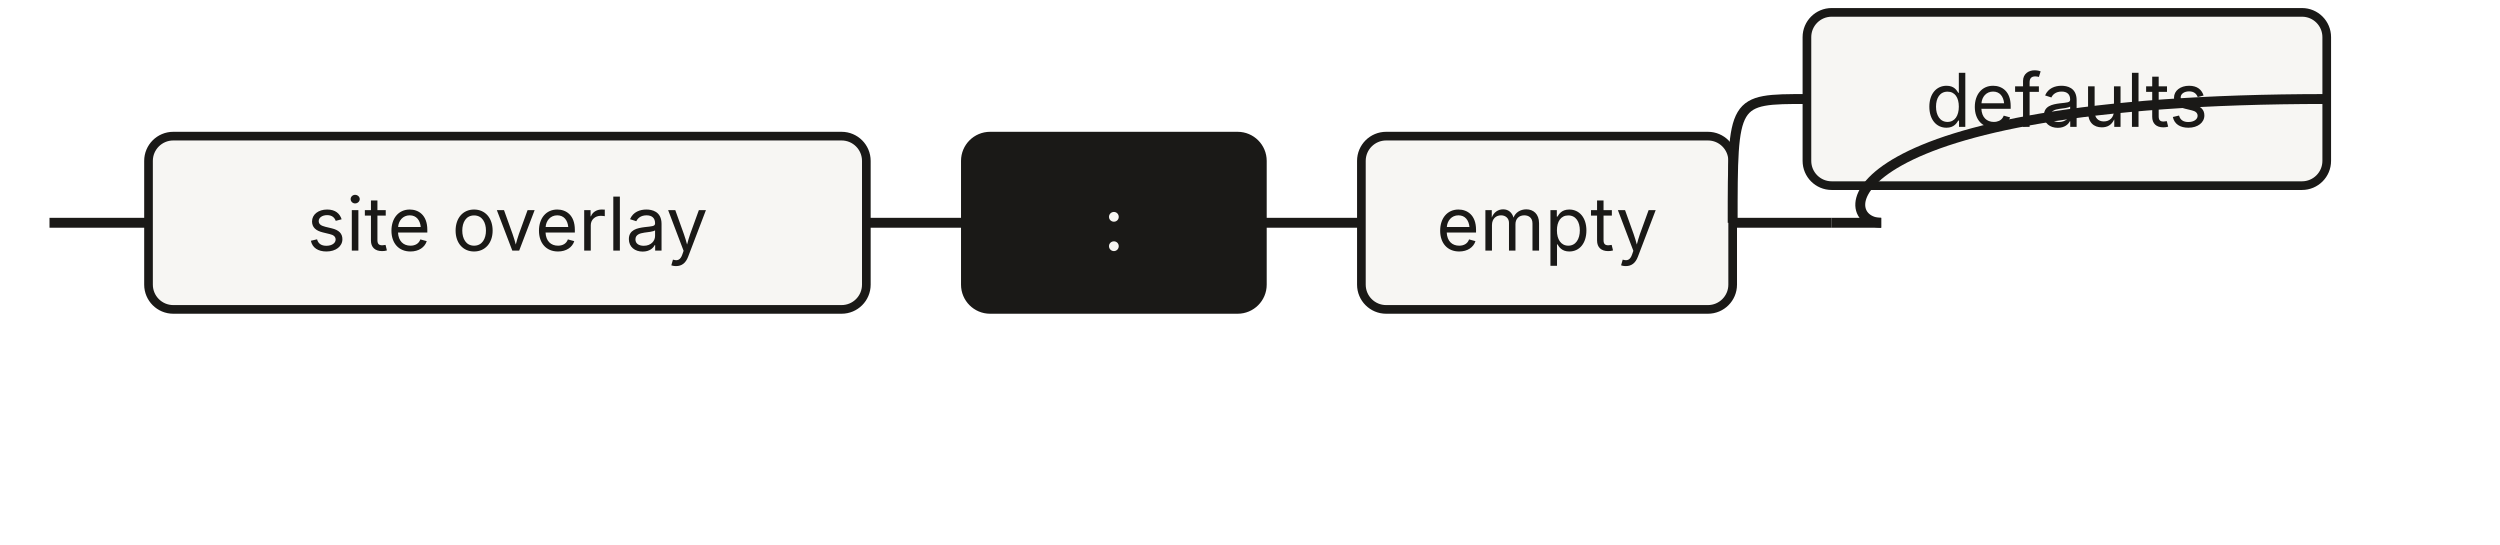
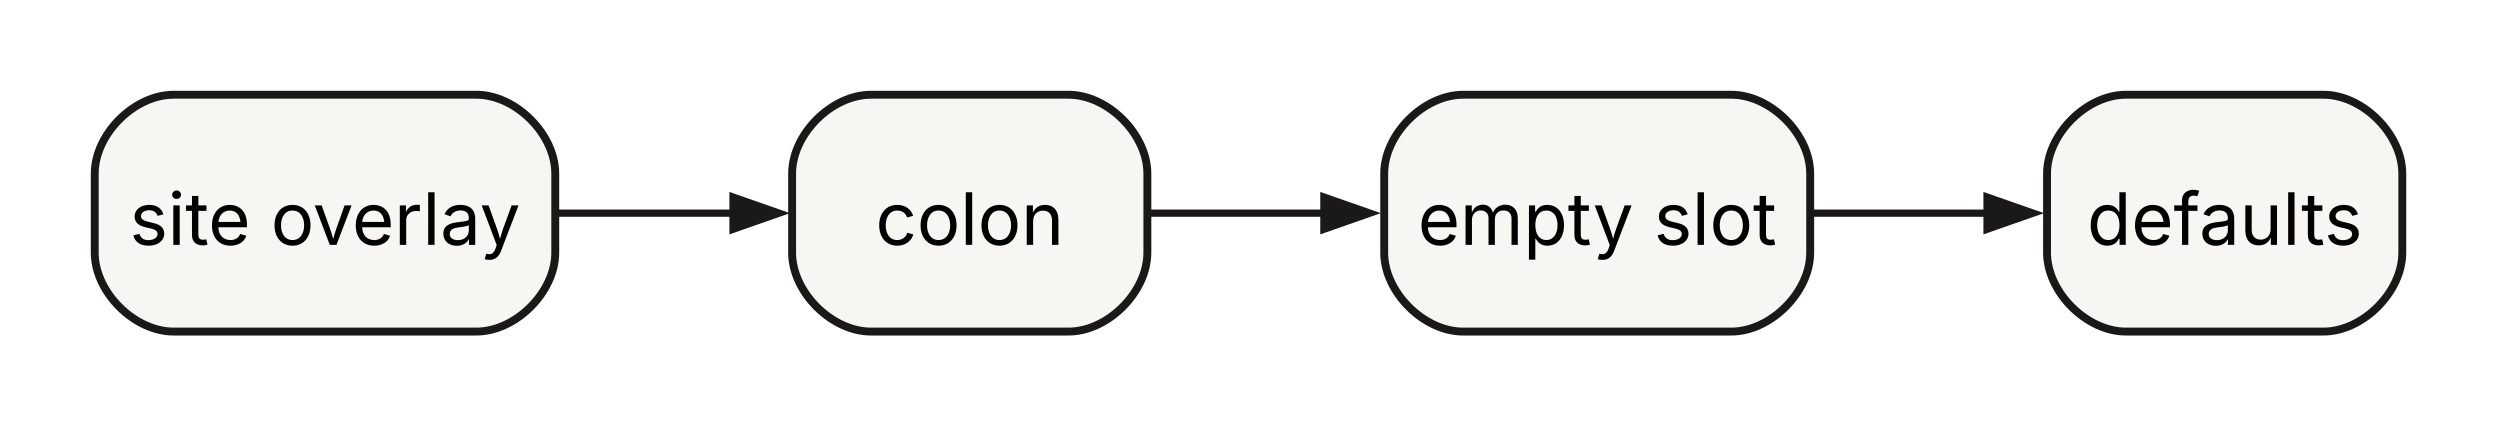
- <svg xmlns="http://www.w3.org/2000/svg" viewBox="0 0 404 88" role="img">
-   <path d="M8 36.0 H24.0" fill="none" stroke="#1a1917" stroke-width="1.6" />
-   <rect x="24.0" y="22.0" width="116.0" height="28.0" rx="4" fill="#f7f6f3" stroke="#1a1917" stroke-width="1.4" />
-   <text x="82.0" y="40.5" text-anchor="middle" font-family="Inter,Helvetica,sans-serif" font-size="12" fill="#1a1917">site overlay</text>
-   <path d="M140.0 36.0 H156.0" fill="none" stroke="#1a1917" stroke-width="1.6" />
-   <rect x="156.0" y="22.0" width="48.0" height="28.0" rx="4" fill="#1a1917" stroke="#1a1917" stroke-width="1.4" />
-   <text x="180.0" y="40.5" text-anchor="middle" font-family="Inter,Helvetica,sans-serif" font-size="12" fill="#f7f6f3">:</text>
-   <path d="M204.0 36.0 H220.0" fill="none" stroke="#1a1917" stroke-width="1.6" />
-   <rect x="220.0" y="22.0" width="60.0" height="28.0" rx="4" fill="#f7f6f3" stroke="#1a1917" stroke-width="1.4" />
-   <text x="250.0" y="40.5" text-anchor="middle" font-family="Inter,Helvetica,sans-serif" font-size="12" fill="#1a1917">empty</text>
-   <path d="M280.0 36.0 H296.0" fill="none" stroke="#1a1917" stroke-width="1.6" />
-   <path d="M296.0 36.0 H304.0" fill="none" stroke="#1a1917" stroke-width="1.6" />
-   <path d="M280.0 36.0 C280.0 16.0 280.0 16.0 292.0 16.0" fill="none" stroke="#1a1917" stroke-width="1.6" />
-   <rect x="292.0" y="2.0" width="84.0" height="28.0" rx="4" fill="#f7f6f3" stroke="#1a1917" stroke-width="1.4" />
-   <text x="334.0" y="20.5" text-anchor="middle" font-family="Inter,Helvetica,sans-serif" font-size="12" fill="#1a1917">defaults</text>
-   <path d="M376.0 16.0 C296.0 16.0 296.0 36.0 304.0 36.0" fill="none" stroke="#1a1917" stroke-width="1.6" />
+ <svg xmlns="http://www.w3.org/2000/svg" width="380pt" height="65pt" viewBox="0.00 0.00 380.00 65.00">
+   <g id="graph0" class="graph" transform="scale(1 1) rotate(0) translate(14.4 50.4)">
+     <g id="node1" class="node">
+       <path fill="#f7f6f3" stroke="#1a1917" stroke-width="1.2" d="M58,-36C58,-36 12,-36 12,-36 6,-36 0,-30 0,-24 0,-24 0,-12 0,-12 0,-6 6,0 12,0 12,0 58,0 58,0 64,0 70,-6 70,-12 70,-12 70,-24 70,-24 70,-30 64,-36 58,-36" />
+       <text xml:space="preserve" text-anchor="middle" x="35" y="-13.18" font-family="Inter,Helvetica,sans-serif" font-size="11.00">site overlay</text>
+     </g>
+     <g id="node2" class="node">
+       <path fill="#f7f6f3" stroke="#1a1917" stroke-width="1.2" d="M148,-36C148,-36 118,-36 118,-36 112,-36 106,-30 106,-24 106,-24 106,-12 106,-12 106,-6 112,0 118,0 118,0 148,0 148,0 154,0 160,-6 160,-12 160,-12 160,-24 160,-24 160,-30 154,-36 148,-36" />
+       <text xml:space="preserve" text-anchor="middle" x="133" y="-13.18" font-family="Inter,Helvetica,sans-serif" font-size="11.00">colon</text>
+     </g>
+     <g id="edge1" class="edge">
+       <path fill="none" stroke="#1a1917" stroke-width="1.1" d="M70.39,-18C79.1,-18 88.47,-18 97.21,-18" />
+       <polygon fill="#1a1917" stroke="#1a1917" stroke-width="1.1" points="97.02,-20.45 104.02,-18 97.02,-15.55 97.02,-20.45" />
+     </g>
+     <g id="node3" class="node">
+       <path fill="#f7f6f3" stroke="#1a1917" stroke-width="1.2" d="M248.75,-36C248.75,-36 208,-36 208,-36 202,-36 196,-30 196,-24 196,-24 196,-12 196,-12 196,-6 202,0 208,0 208,0 248.75,0 248.75,0 254.75,0 260.75,-6 260.75,-12 260.75,-12 260.75,-24 260.75,-24 260.75,-30 254.75,-36 248.75,-36" />
+       <text xml:space="preserve" text-anchor="middle" x="228.38" y="-13.18" font-family="Inter,Helvetica,sans-serif" font-size="11.00">empty slot</text>
+     </g>
+     <g id="edge2" class="edge">
+       <path fill="none" stroke="#1a1917" stroke-width="1.1" d="M160.51,-18C168.76,-18 178.06,-18 187.03,-18" />
+       <polygon fill="#1a1917" stroke="#1a1917" stroke-width="1.1" points="186.83,-20.45 193.83,-18 186.83,-15.55 186.83,-20.45" />
+     </g>
+     <g id="node4" class="node">
+       <path fill="#f7f6f3" stroke="#1a1917" stroke-width="1.2" d="M338.75,-36C338.75,-36 308.75,-36 308.75,-36 302.75,-36 296.75,-30 296.75,-24 296.75,-24 296.75,-12 296.75,-12 296.75,-6 302.75,0 308.75,0 308.75,0 338.75,0 338.75,0 344.75,0 350.75,-6 350.75,-12 350.75,-12 350.75,-24 350.75,-24 350.75,-30 344.75,-36 338.75,-36" />
+       <text xml:space="preserve" text-anchor="middle" x="323.75" y="-13.18" font-family="Inter,Helvetica,sans-serif" font-size="11.00">defaults</text>
+     </g>
+     <g id="edge3" class="edge">
+       <path fill="none" stroke="#1a1917" stroke-width="1.1" d="M261.25,-18C269.81,-18 279.11,-18 287.82,-18" />
+       <polygon fill="#1a1917" stroke="#1a1917" stroke-width="1.1" points="287.63,-20.45 294.63,-18 287.63,-15.55 287.63,-20.45" />
+     </g>
+   </g>
</svg>
